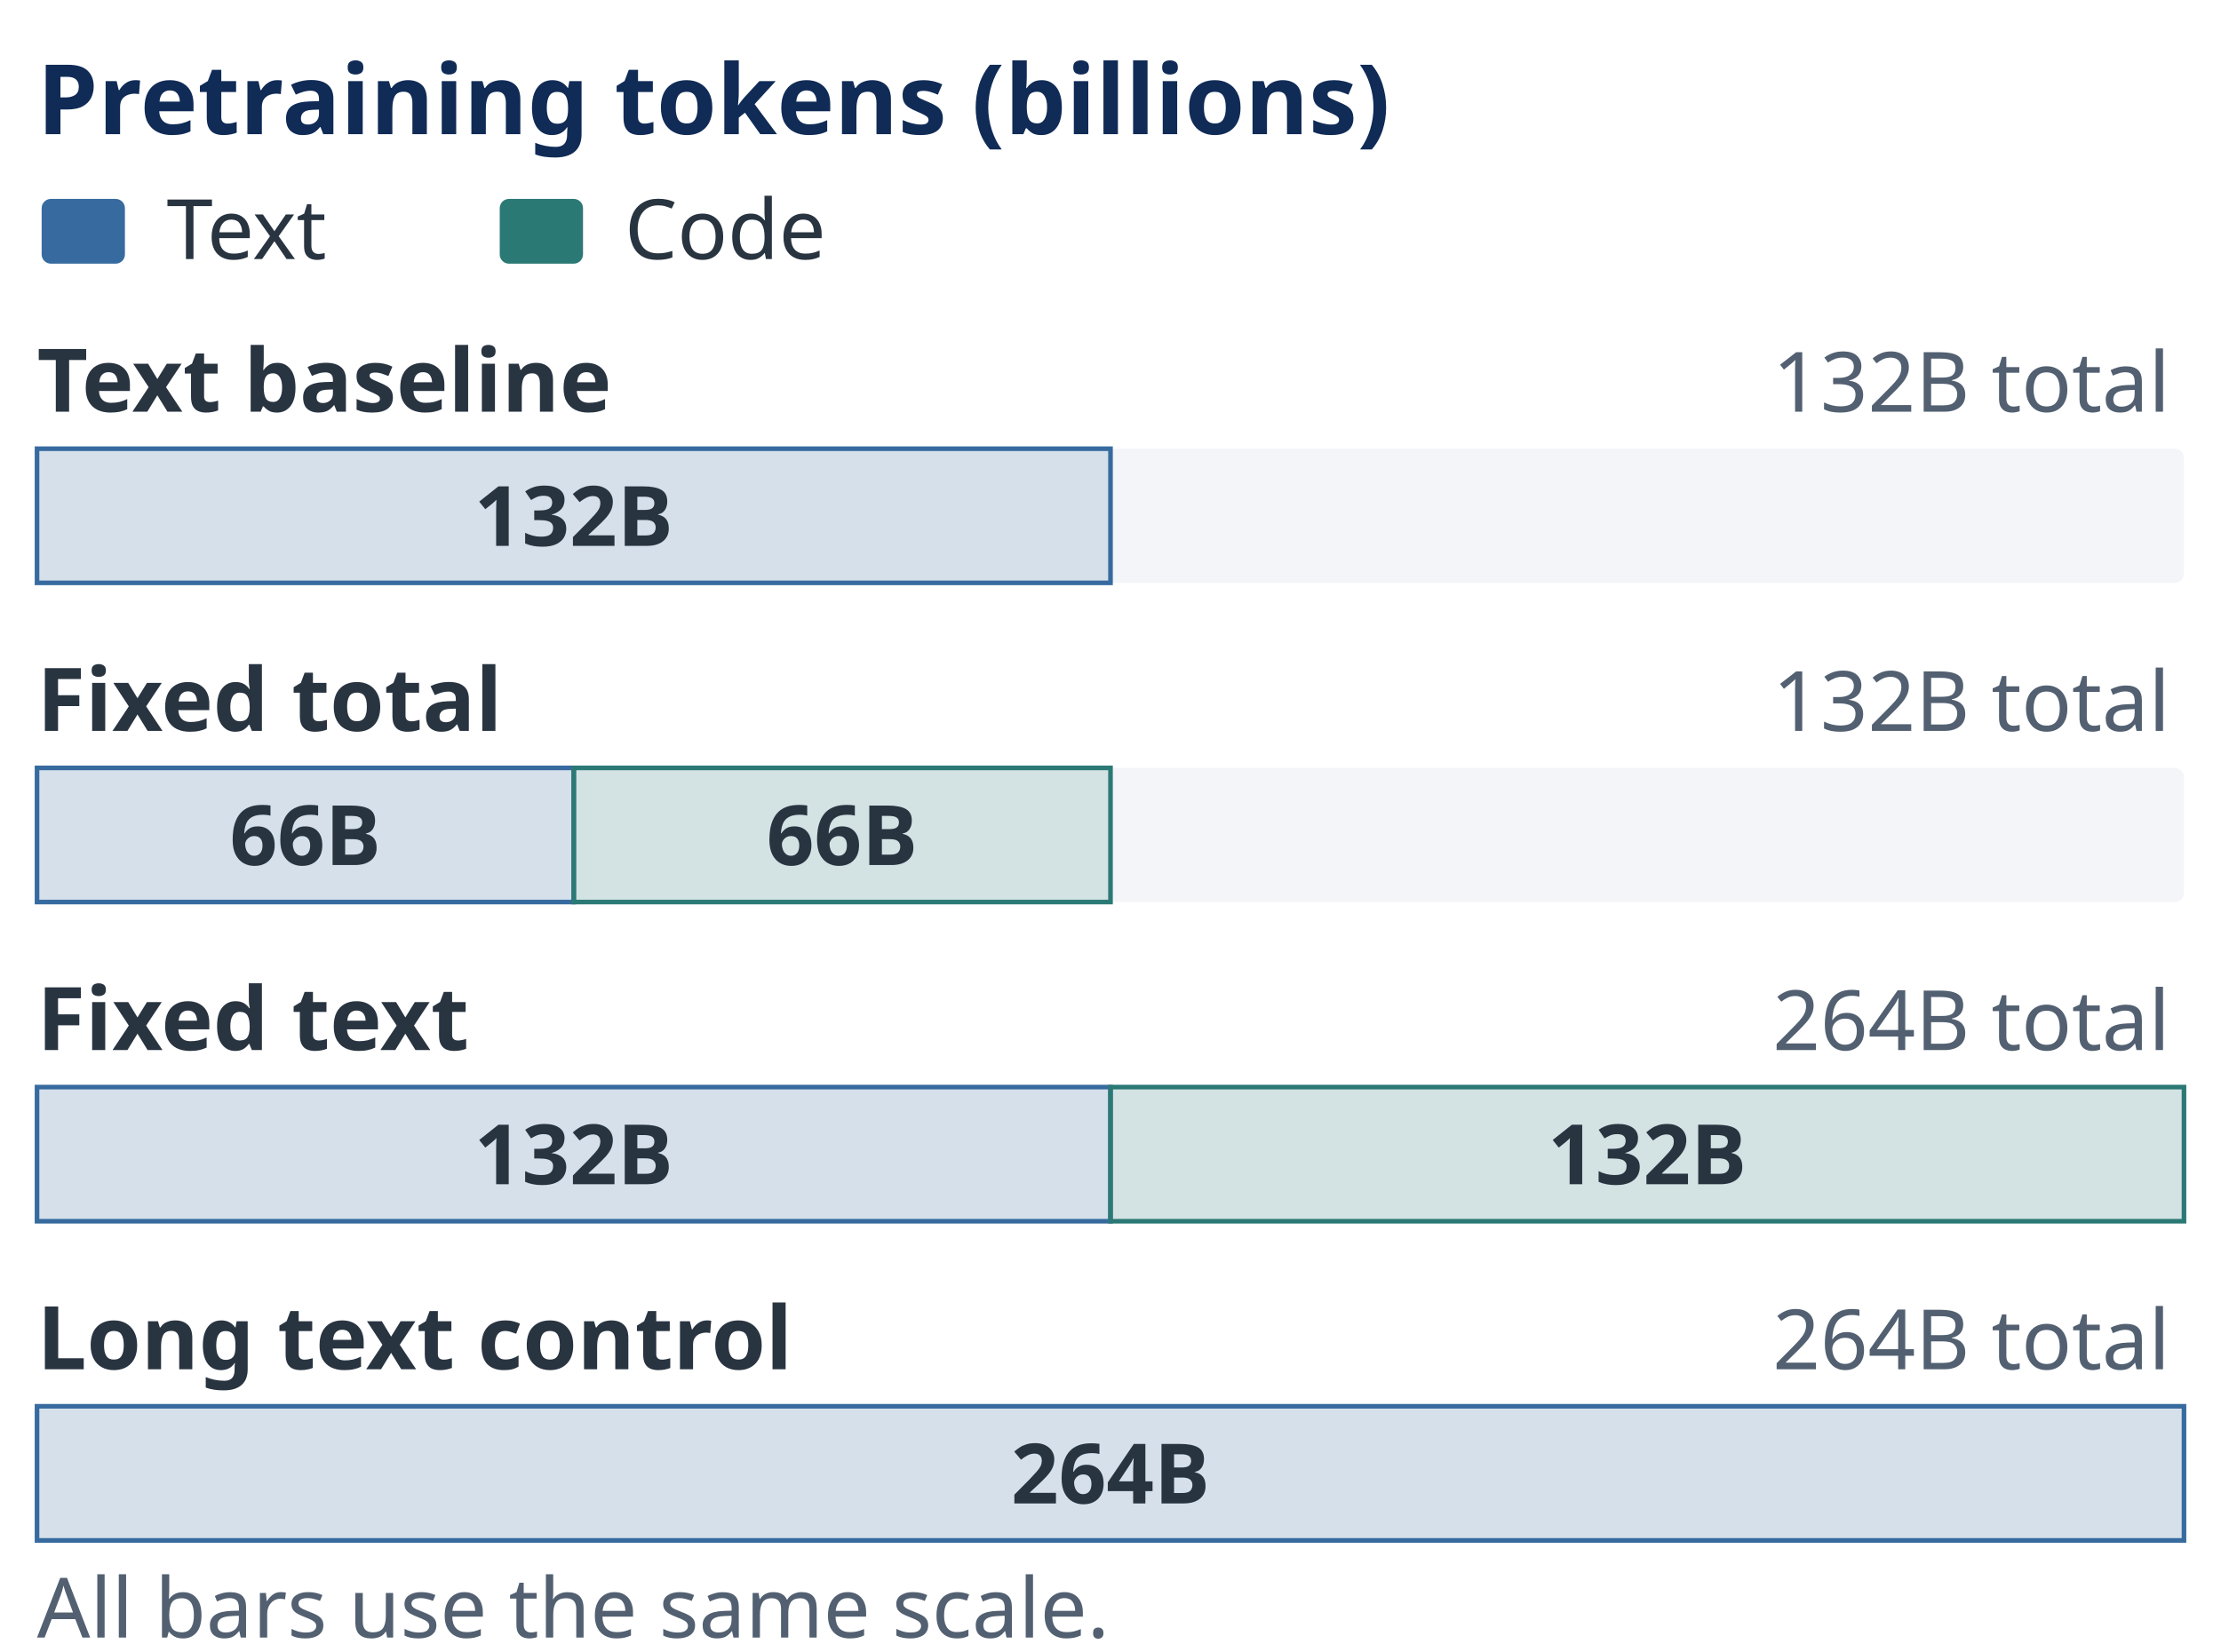
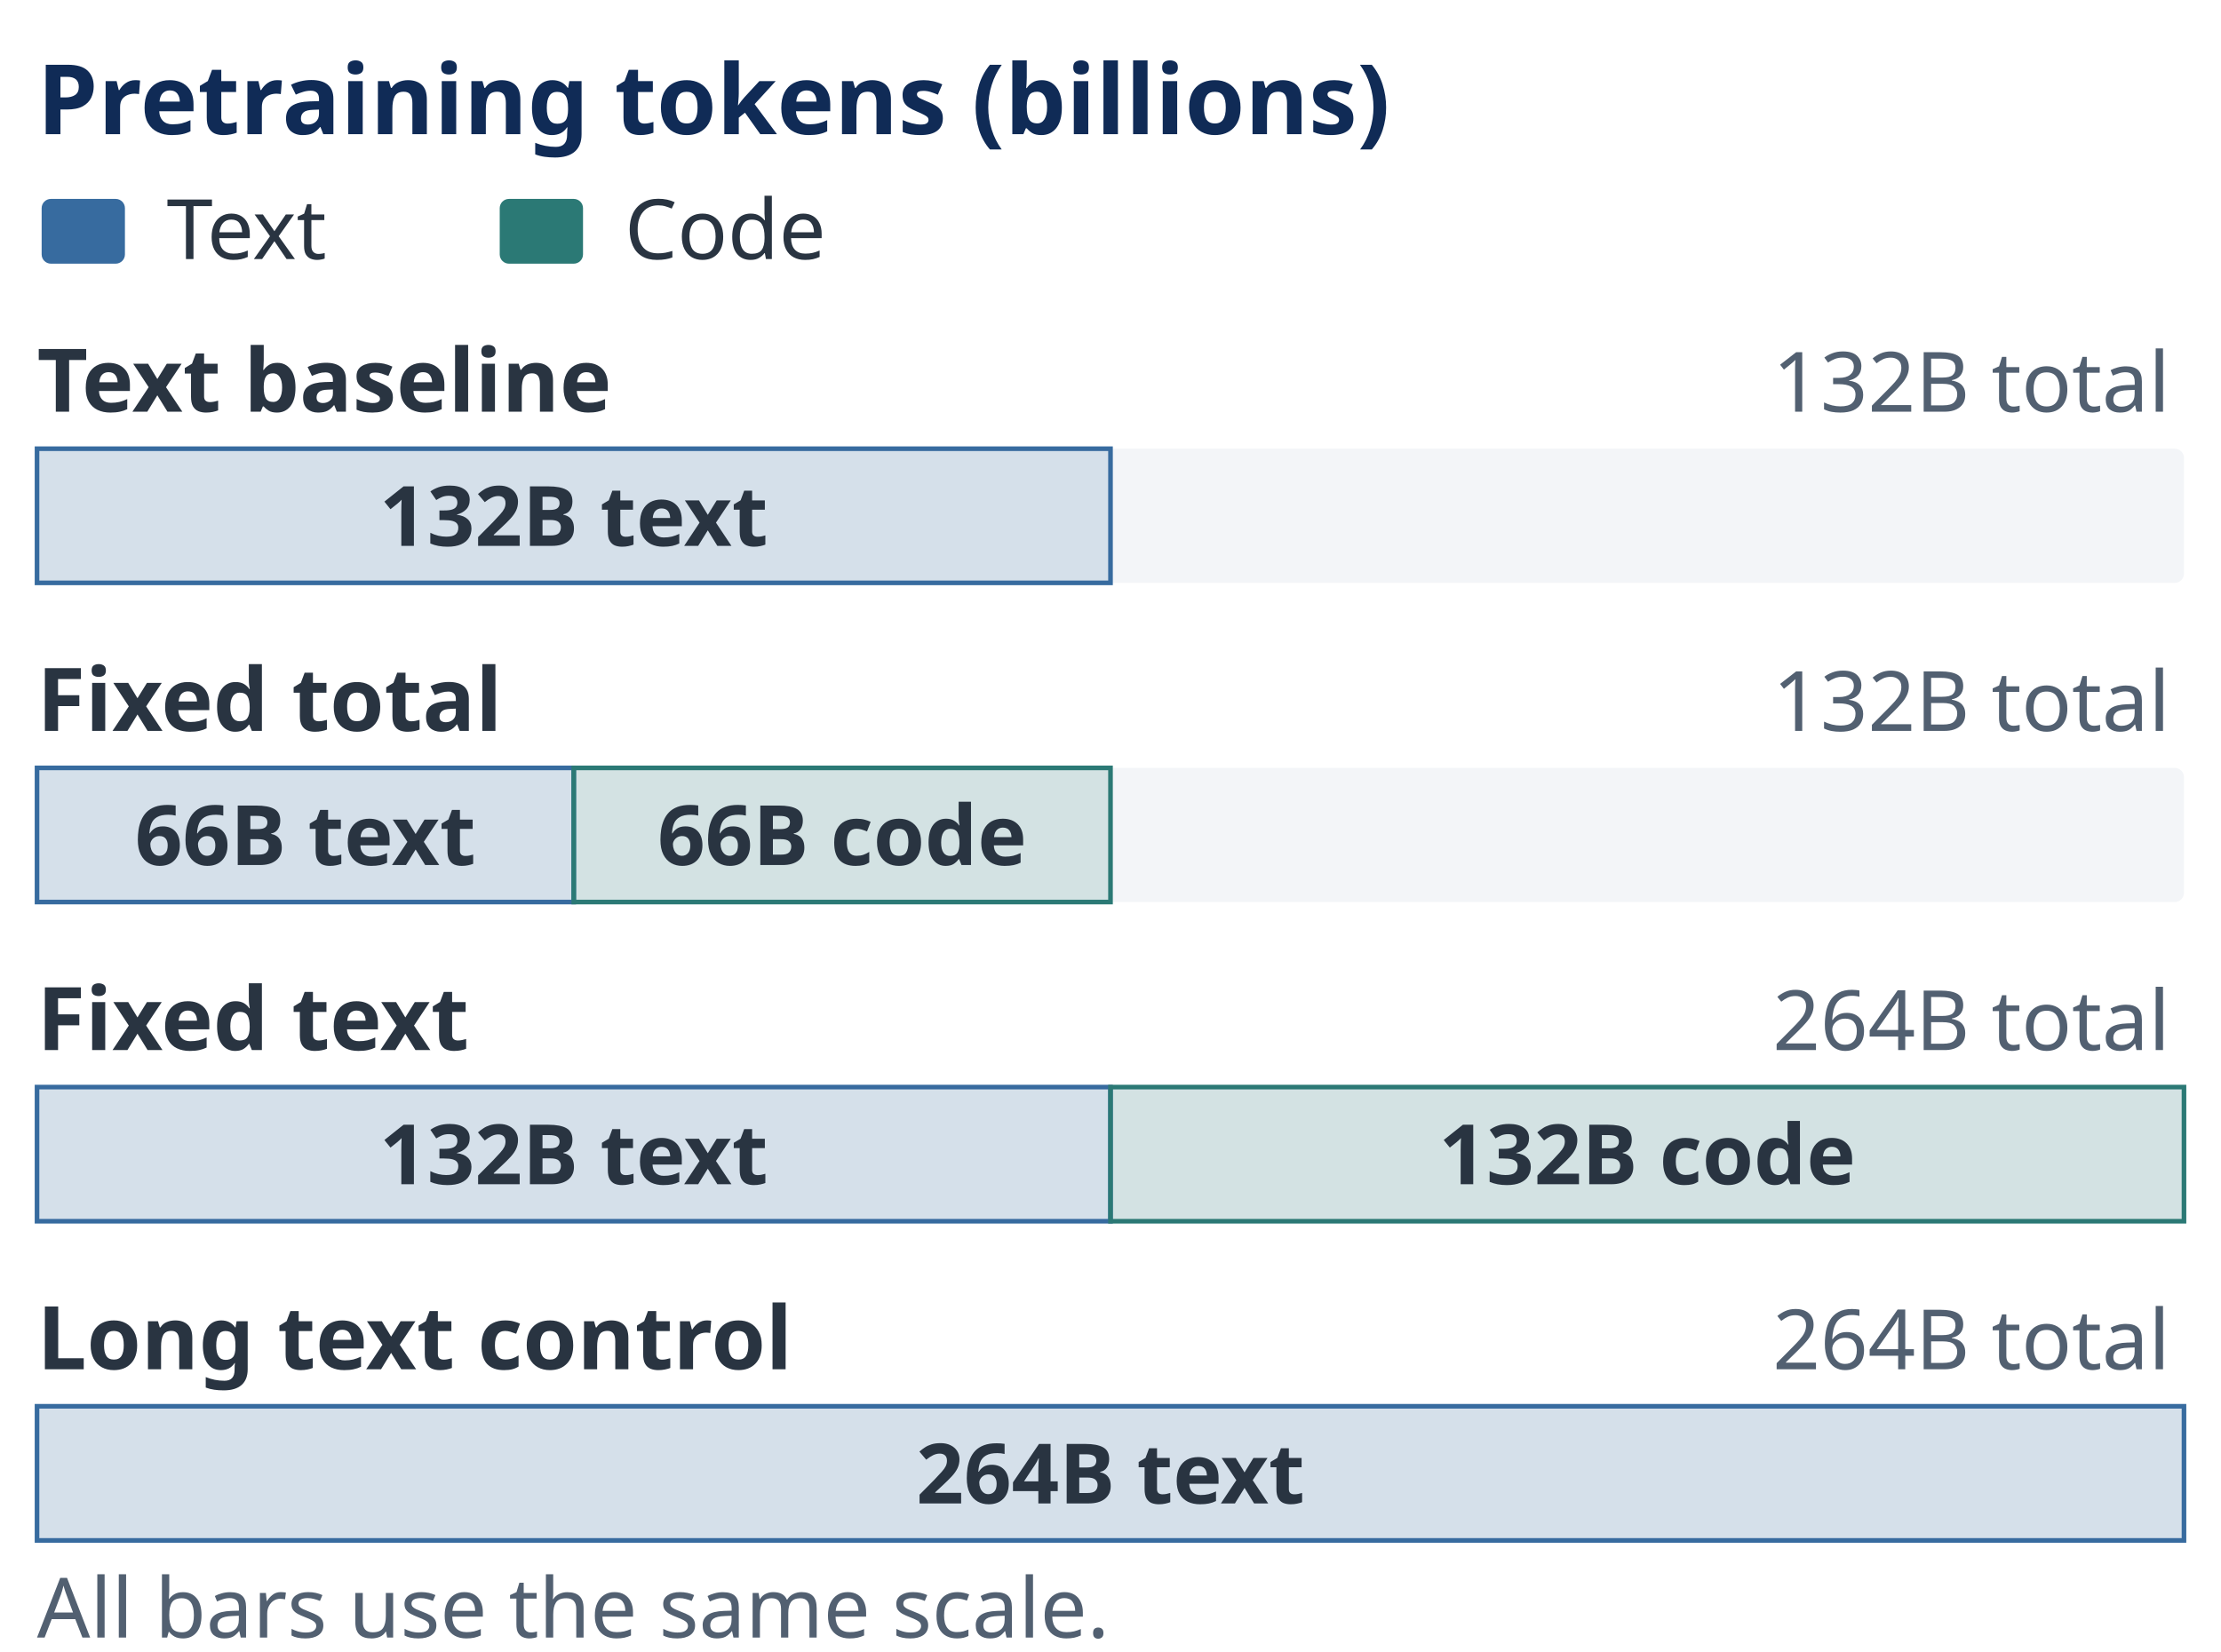
<svg xmlns="http://www.w3.org/2000/svg" viewBox="0 0 480 357" role="img" aria-label="Code replacement and code addition at a 50 percent mixture" style="min-width:0;max-width:560px;margin-inline:auto;font-variant-numeric:tabular-nums" font-family="system-ui, sans-serif">
  <text x="8" y="29" font-size="21" font-weight="650" text-anchor="start" fill="var(--heading, #102b56)">Pretraining tokens (billions)</text>
  <rect x="9" y="43" width="18" height="14" rx="2" fill="var(--chart-blue, #376b9f)" fill-opacity="1" stroke="none" stroke-width="1.4" />
  <text x="36" y="56" font-size="18" font-weight="450" text-anchor="start" fill="var(--ink, #293441)">Text</text>
  <rect x="108" y="43" width="18" height="14" rx="2" fill="var(--chart-teal, #2b7975)" fill-opacity="1" stroke="none" stroke-width="1.4" />
  <text x="135" y="56" font-size="18" font-weight="450" text-anchor="start" fill="var(--ink, #293441)">Code</text>
  <text x="8" y="89" font-size="19" font-weight="560" text-anchor="start" fill="var(--ink, #293441)">Text baseline</text>
  <text x="469" y="89" font-size="18" font-weight="460" text-anchor="end" fill="var(--muted, #526071)">132B total</text>
  <rect x="8" y="97" width="464" height="29" rx="2" fill="var(--surface, #f3f5f8)" fill-opacity="1" stroke="none" stroke-width="1.4" />
  <rect x="8" y="97" width="232" height="29" rx="0" fill="var(--chart-blue, #376b9f)" fill-opacity="0.16" stroke="var(--chart-blue, #376b9f)" stroke-width="1" />
-   <text x="124" y="118" font-size="18" font-weight="590" text-anchor="middle" fill="var(--ink, #293441)">132B</text>
+   <text x="124" y="118" font-size="18" font-weight="590" text-anchor="middle" fill="var(--ink, #293441)">132B text</text>
  <text x="8" y="158" font-size="19" font-weight="560" text-anchor="start" fill="var(--ink, #293441)">Fixed total</text>
  <text x="469" y="158" font-size="18" font-weight="460" text-anchor="end" fill="var(--muted, #526071)">132B total</text>
  <rect x="8" y="166" width="464" height="29" rx="2" fill="var(--surface, #f3f5f8)" fill-opacity="1" stroke="none" stroke-width="1.4" />
  <rect x="8" y="166" width="116" height="29" rx="0" fill="var(--chart-blue, #376b9f)" fill-opacity="0.16" stroke="var(--chart-blue, #376b9f)" stroke-width="1" />
-   <text x="66" y="187" font-size="18" font-weight="590" text-anchor="middle" fill="var(--ink, #293441)">66B</text>
+   <text x="66" y="187" font-size="18" font-weight="590" text-anchor="middle" fill="var(--ink, #293441)">66B text</text>
  <rect x="124" y="166" width="116" height="29" rx="0" fill="var(--chart-teal, #2b7975)" fill-opacity="0.16" stroke="var(--chart-teal, #2b7975)" stroke-width="1" />
-   <text x="182" y="187" font-size="18" font-weight="590" text-anchor="middle" fill="var(--ink, #293441)">66B</text>
+   <text x="182" y="187" font-size="18" font-weight="590" text-anchor="middle" fill="var(--ink, #293441)">66B code</text>
  <text x="8" y="227" font-size="19" font-weight="560" text-anchor="start" fill="var(--ink, #293441)">Fixed text</text>
  <text x="469" y="227" font-size="18" font-weight="460" text-anchor="end" fill="var(--muted, #526071)">264B total</text>
  <rect x="8" y="235" width="464" height="29" rx="2" fill="var(--surface, #f3f5f8)" fill-opacity="1" stroke="none" stroke-width="1.4" />
  <rect x="8" y="235" width="232" height="29" rx="0" fill="var(--chart-blue, #376b9f)" fill-opacity="0.16" stroke="var(--chart-blue, #376b9f)" stroke-width="1" />
-   <text x="124" y="256" font-size="18" font-weight="590" text-anchor="middle" fill="var(--ink, #293441)">132B</text>
+   <text x="124" y="256" font-size="18" font-weight="590" text-anchor="middle" fill="var(--ink, #293441)">132B text</text>
  <rect x="240" y="235" width="232" height="29" rx="0" fill="var(--chart-teal, #2b7975)" fill-opacity="0.16" stroke="var(--chart-teal, #2b7975)" stroke-width="1" />
-   <text x="356" y="256" font-size="18" font-weight="590" text-anchor="middle" fill="var(--ink, #293441)">132B</text>
+   <text x="356" y="256" font-size="18" font-weight="590" text-anchor="middle" fill="var(--ink, #293441)">132B code</text>
  <text x="8" y="296" font-size="19" font-weight="560" text-anchor="start" fill="var(--ink, #293441)">Long text control</text>
  <text x="469" y="296" font-size="18" font-weight="460" text-anchor="end" fill="var(--muted, #526071)">264B total</text>
  <rect x="8" y="304" width="464" height="29" rx="2" fill="var(--surface, #f3f5f8)" fill-opacity="1" stroke="none" stroke-width="1.4" />
  <rect x="8" y="304" width="464" height="29" rx="0" fill="var(--chart-blue, #376b9f)" fill-opacity="0.16" stroke="var(--chart-blue, #376b9f)" stroke-width="1" />
-   <text x="240" y="325" font-size="18" font-weight="590" text-anchor="middle" fill="var(--ink, #293441)">264B</text>
+   <text x="240" y="325" font-size="18" font-weight="590" text-anchor="middle" fill="var(--ink, #293441)">264B text</text>
  <text x="8" y="354" font-size="18" font-weight="450" text-anchor="start" fill="var(--muted, #526071)">All bars use the same scale.</text>
</svg>
